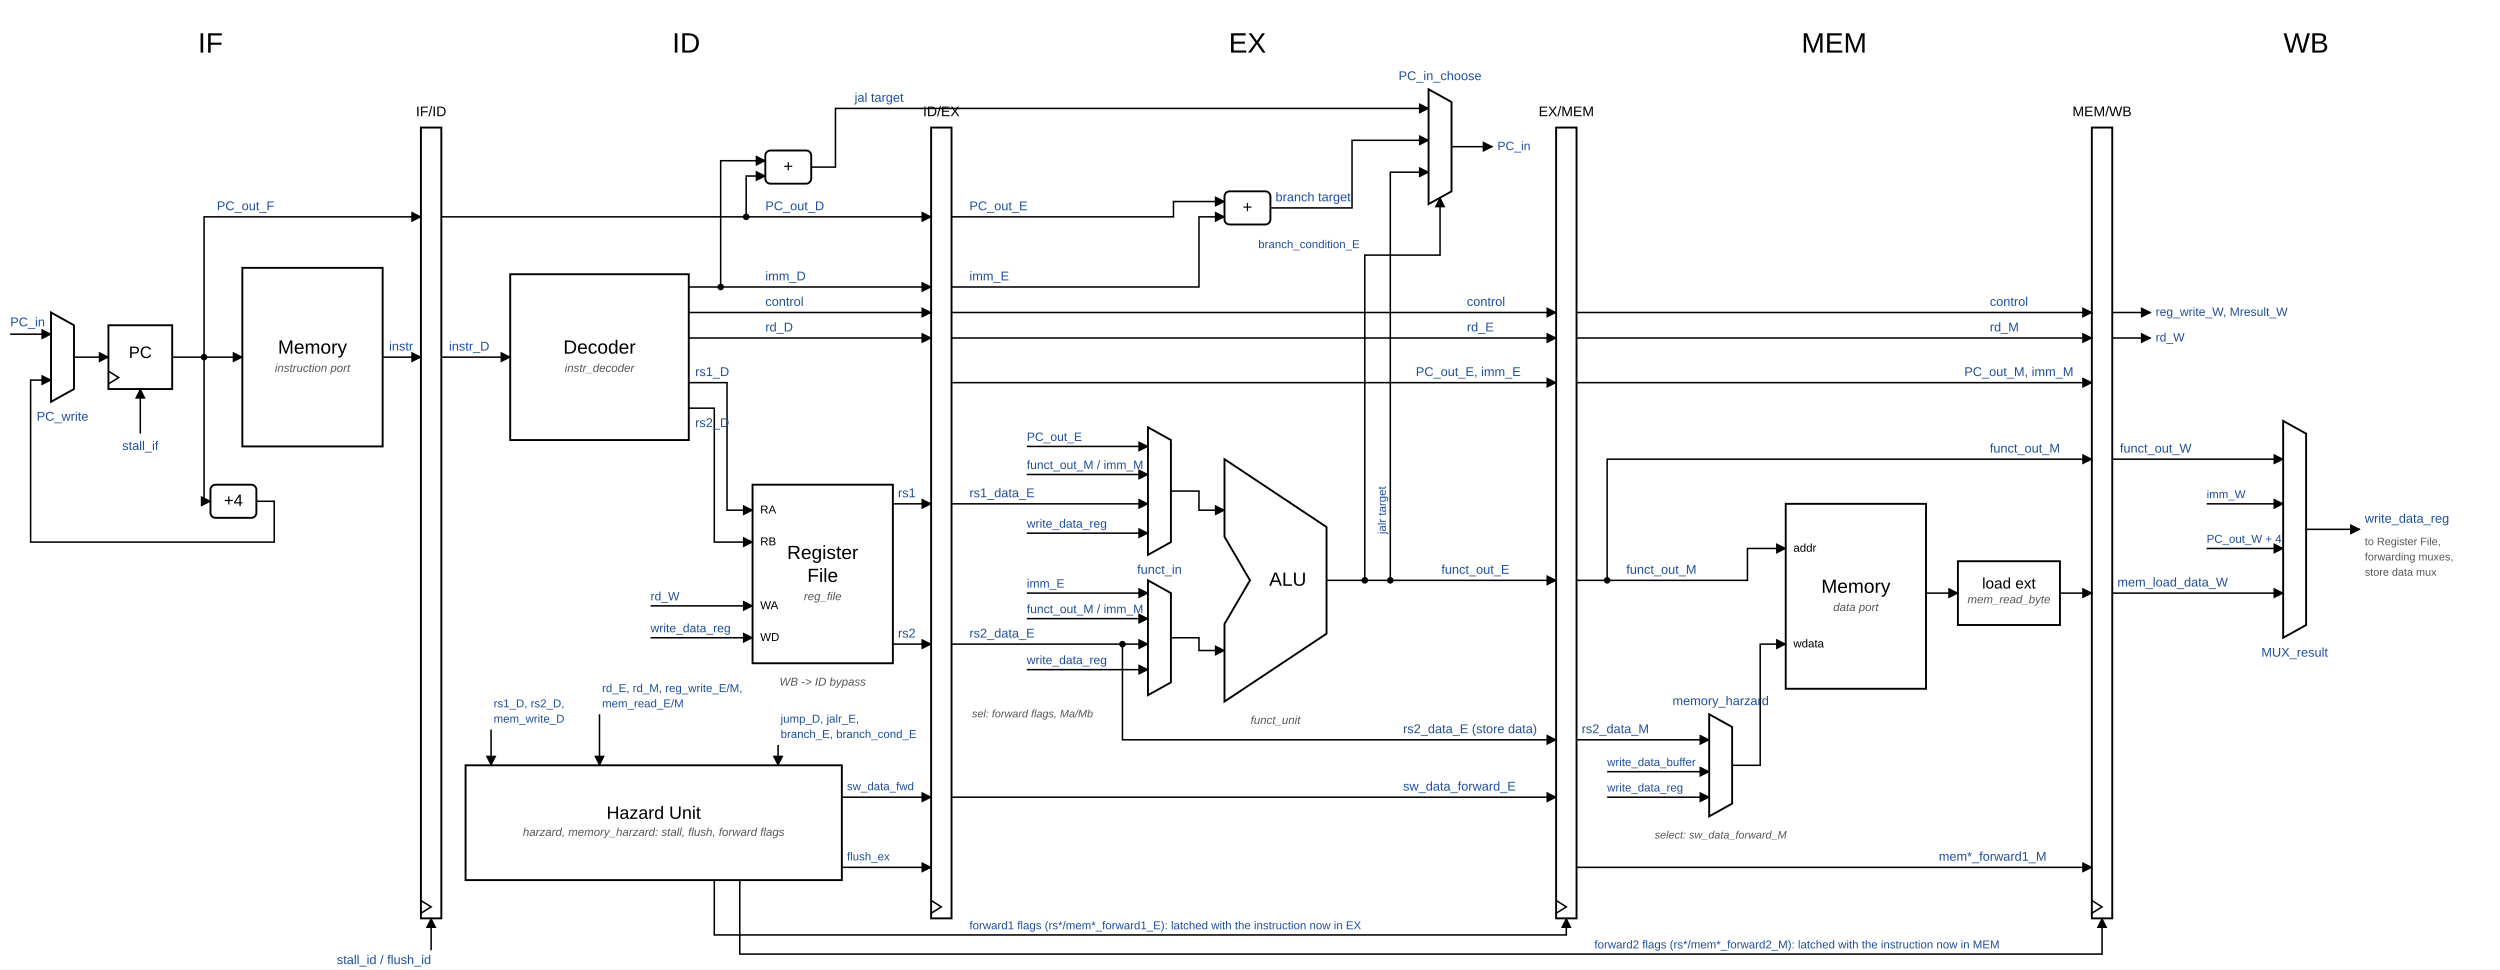
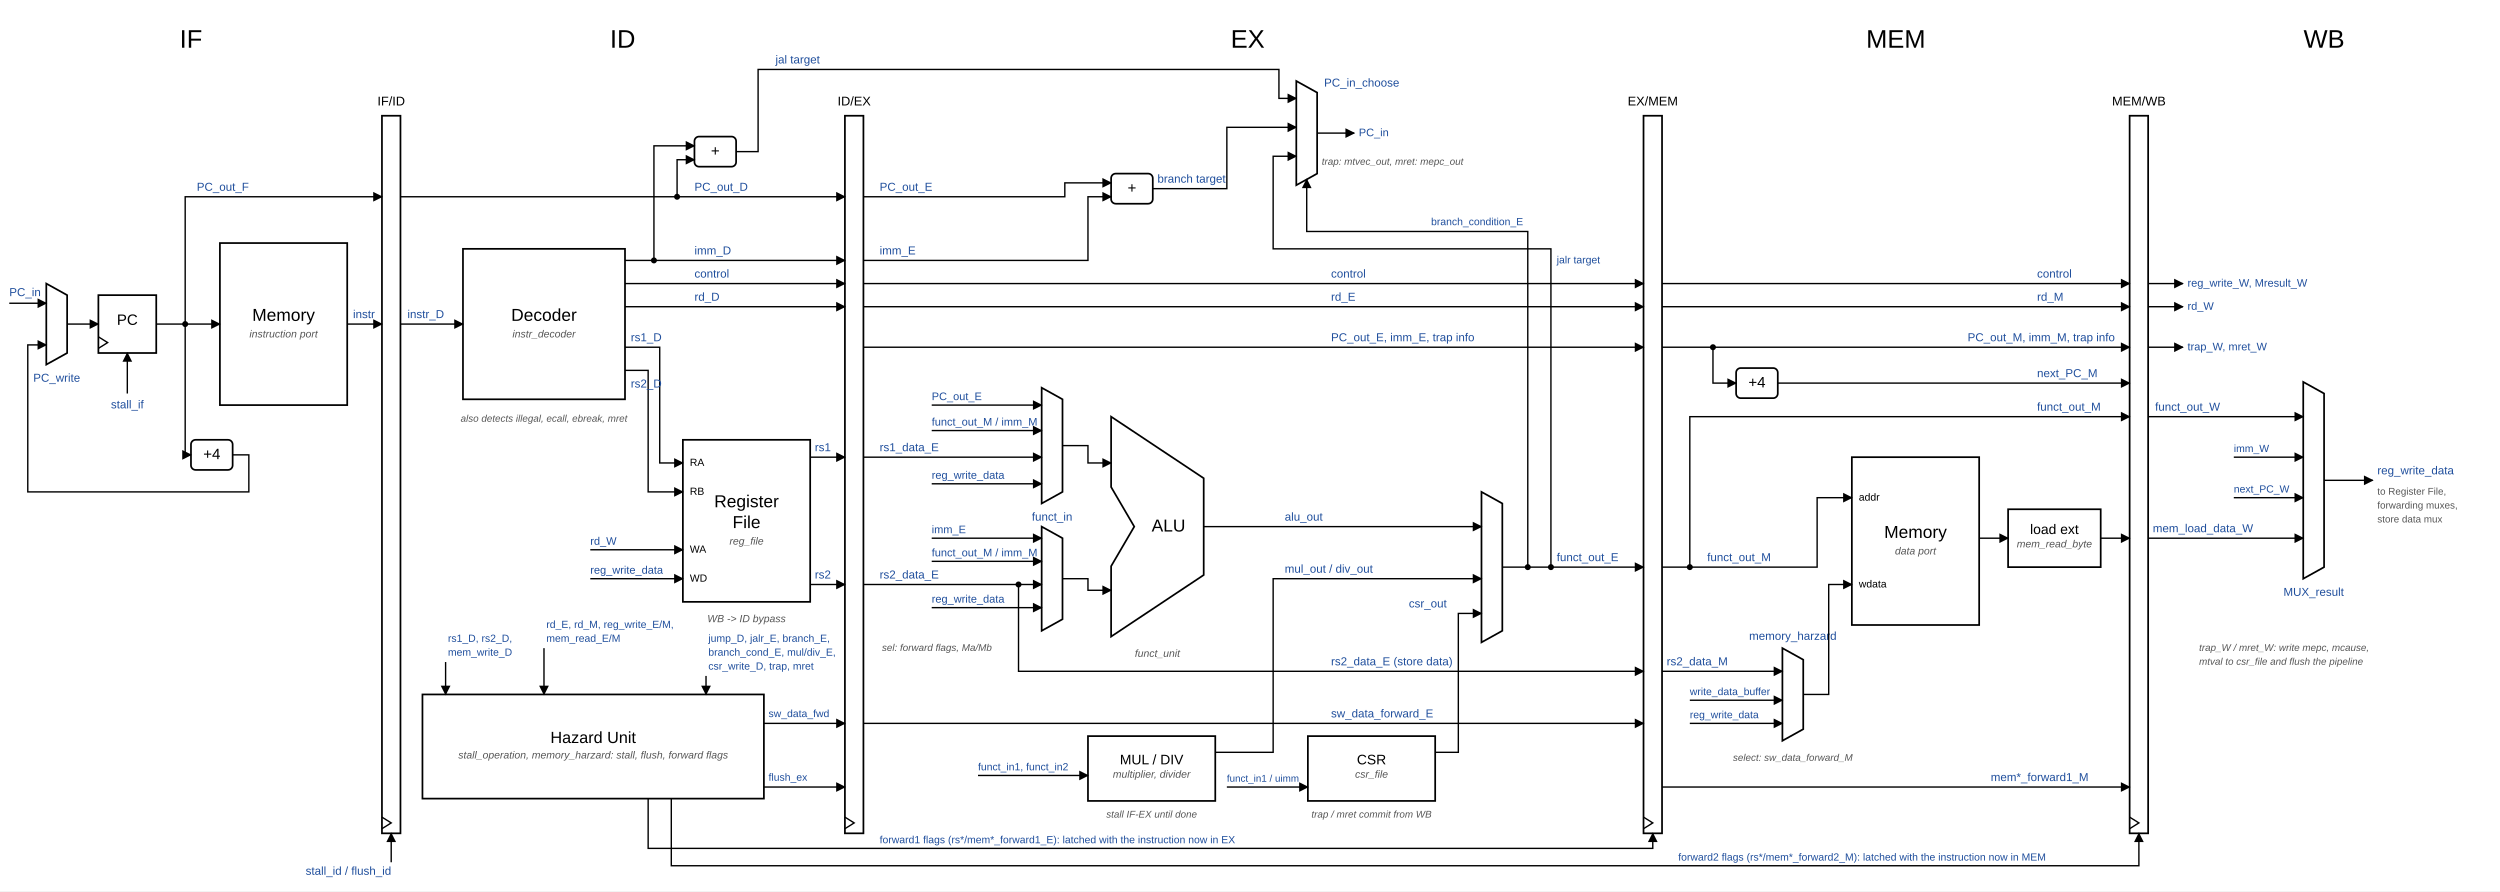
- <svg xmlns="http://www.w3.org/2000/svg" width="1960" height="760" viewBox="0 0 1960 760" font-family="Arial, Helvetica, sans-serif">
+ <svg xmlns="http://www.w3.org/2000/svg" width="2160" height="770" viewBox="0 0 2160 770" font-family="Arial, Helvetica, sans-serif">
  <defs>
    <marker id="arr" viewBox="0 0 10 10" refX="9" refY="5" markerWidth="7" markerHeight="7" orient="auto-start-reverse">
      <path d="M0,0 L10,5 L0,10 z" fill="#000" />
    </marker>
  </defs>
-   <rect width="1960" height="760" fill="#fff" />
+   <rect width="2160" height="770" fill="#fff" />
  <text x="165" y="35" font-size="22" text-anchor="middle" fill="#000" font-weight="normal" dominant-baseline="middle">IF</text>
  <text x="538" y="35" font-size="22" text-anchor="middle" fill="#000" font-weight="normal" dominant-baseline="middle">ID</text>
-   <text x="978" y="35" font-size="22" text-anchor="middle" fill="#000" font-weight="normal" dominant-baseline="middle">EX</text>
-   <text x="1438" y="35" font-size="22" text-anchor="middle" fill="#000" font-weight="normal" dominant-baseline="middle">MEM</text>
-   <text x="1808" y="35" font-size="22" text-anchor="middle" fill="#000" font-weight="normal" dominant-baseline="middle">WB</text>
+   <text x="1078" y="35" font-size="22" text-anchor="middle" fill="#000" font-weight="normal" dominant-baseline="middle">EX</text>
+   <text x="1638" y="35" font-size="22" text-anchor="middle" fill="#000" font-weight="normal" dominant-baseline="middle">MEM</text>
+   <text x="2008" y="35" font-size="22" text-anchor="middle" fill="#000" font-weight="normal" dominant-baseline="middle">WB</text>
  <rect x="330" y="100" width="16" height="620" fill="#fff" stroke="#000" stroke-width="1.5" />
  <polyline points="330,706 338,711 330,716" fill="none" stroke="#000" stroke-width="1.2" />
  <text x="338.0" y="88" font-size="11" text-anchor="middle" fill="#000" font-weight="normal" dominant-baseline="middle">IF/ID</text>
  <rect x="730" y="100" width="16" height="620" fill="#fff" stroke="#000" stroke-width="1.5" />
  <polyline points="730,706 738,711 730,716" fill="none" stroke="#000" stroke-width="1.2" />
  <text x="738.0" y="88" font-size="11" text-anchor="middle" fill="#000" font-weight="normal" dominant-baseline="middle">ID/EX</text>
-   <rect x="1220" y="100" width="16" height="620" fill="#fff" stroke="#000" stroke-width="1.5" />
-   <polyline points="1220,706 1228,711 1220,716" fill="none" stroke="#000" stroke-width="1.2" />
-   <text x="1228.0" y="88" font-size="11" text-anchor="middle" fill="#000" font-weight="normal" dominant-baseline="middle">EX/MEM</text>
-   <rect x="1640" y="100" width="16" height="620" fill="#fff" stroke="#000" stroke-width="1.5" />
-   <polyline points="1640,706 1648,711 1640,716" fill="none" stroke="#000" stroke-width="1.2" />
-   <text x="1648.0" y="88" font-size="11" text-anchor="middle" fill="#000" font-weight="normal" dominant-baseline="middle">MEM/WB</text>
+   <rect x="1420" y="100" width="16" height="620" fill="#fff" stroke="#000" stroke-width="1.5" />
+   <polyline points="1420,706 1428,711 1420,716" fill="none" stroke="#000" stroke-width="1.2" />
+   <text x="1428.0" y="88" font-size="11" text-anchor="middle" fill="#000" font-weight="normal" dominant-baseline="middle">EX/MEM</text>
+   <rect x="1840" y="100" width="16" height="620" fill="#fff" stroke="#000" stroke-width="1.5" />
+   <polyline points="1840,706 1848,711 1840,716" fill="none" stroke="#000" stroke-width="1.2" />
+   <text x="1848.0" y="88" font-size="11" text-anchor="middle" fill="#000" font-weight="normal" dominant-baseline="middle">MEM/WB</text>
  <polygon points="40,245 58,255 58,305 40,315" fill="#fff" stroke="#000" stroke-width="1.5" />
  <text x="49.0" y="327" font-size="10" text-anchor="middle" fill="#1f4e9c" font-weight="normal" dominant-baseline="middle">PC_write</text>
  <polyline points="8,262 40,262" fill="none" stroke="#000" stroke-width="1.2" marker-end="url(#arr)" />
  <text x="8" y="253" font-size="10" text-anchor="start" fill="#1f4e9c" font-weight="normal" dominant-baseline="middle">PC_in</text>
  <rect x="85" y="255" width="50" height="50" fill="#fff" stroke="#000" stroke-width="1.5" />
  <polyline points="85,291 93,296 85,301" fill="none" stroke="#000" stroke-width="1.2" />
  <text x="110.0" y="277.0" font-size="13" text-anchor="middle" fill="#000" font-weight="normal" dominant-baseline="middle">PC</text>
  <polyline points="58,280 85,280" fill="none" stroke="#000" stroke-width="1.2" marker-end="url(#arr)" />
  <polyline points="110,340 110,305" fill="none" stroke="#000" stroke-width="1.2" marker-end="url(#arr)" />
  <text x="110" y="350" font-size="10" text-anchor="middle" fill="#1f4e9c" font-weight="normal" dominant-baseline="middle">stall_if</text>
  <rect x="190" y="210" width="110" height="140" fill="#fff" stroke="#000" stroke-width="1.5" />
  <text x="245.0" y="273.0" font-size="15" text-anchor="middle" fill="#000" font-weight="normal" dominant-baseline="middle">Memory</text>
  <text x="245.0" y="289.0" font-size="9" text-anchor="middle" fill="#555" font-weight="normal" dominant-baseline="middle" font-style="italic">instruction port</text>
  <polyline points="135,280 190,280" fill="none" stroke="#000" stroke-width="1.2" marker-end="url(#arr)" />
  <circle cx="160" cy="280" r="2.6" fill="#000" />
  <polyline points="160,280 160,170 330,170" fill="none" stroke="#000" stroke-width="1.2" marker-end="url(#arr)" />
  <text x="170" y="162" font-size="10" text-anchor="start" fill="#1f4e9c" font-weight="normal" dominant-baseline="middle">PC_out_F</text>
  <rect x="165" y="380" width="36" height="26" rx="4" fill="#fff" stroke="#000" stroke-width="1.5" />
  <text x="183.0" y="393.0" font-size="13" text-anchor="middle" fill="#000" font-weight="normal" dominant-baseline="middle">+4</text>
  <polyline points="160,280 160,393 165,393" fill="none" stroke="#000" stroke-width="1.2" marker-end="url(#arr)" />
  <polyline points="201,393 215,393 215,425 24,425 24,298 40,298" fill="none" stroke="#000" stroke-width="1.2" marker-end="url(#arr)" />
  <polyline points="300,280 330,280" fill="none" stroke="#000" stroke-width="1.2" marker-end="url(#arr)" />
  <text x="305" y="272" font-size="10" text-anchor="start" fill="#1f4e9c" font-weight="normal" dominant-baseline="middle">instr</text>
  <rect x="400" y="215" width="140" height="130" fill="#fff" stroke="#000" stroke-width="1.5" />
  <text x="470.0" y="273.0" font-size="15" text-anchor="middle" fill="#000" font-weight="normal" dominant-baseline="middle">Decoder</text>
  <text x="470.0" y="289.0" font-size="9" text-anchor="middle" fill="#555" font-weight="normal" dominant-baseline="middle" font-style="italic">instr_decoder</text>
+   <text x="470" y="362" font-size="8.5" text-anchor="middle" fill="#555" font-weight="normal" dominant-baseline="middle" font-style="italic">also detects illegal, ecall, ebreak, mret</text>
  <polyline points="346,280 400,280" fill="none" stroke="#000" stroke-width="1.2" marker-end="url(#arr)" />
  <text x="352" y="272" font-size="10" text-anchor="start" fill="#1f4e9c" font-weight="normal" dominant-baseline="middle">instr_D</text>
  <circle cx="565" cy="225" r="2.6" fill="#000" />
  <polyline points="540,225 730,225" fill="none" stroke="#000" stroke-width="1.2" marker-end="url(#arr)" />
  <text x="600" y="217" font-size="10" text-anchor="start" fill="#1f4e9c" font-weight="normal" dominant-baseline="middle">imm_D</text>
  <polyline points="540,245 730,245" fill="none" stroke="#000" stroke-width="1.2" marker-end="url(#arr)" />
  <text x="600" y="237" font-size="10" text-anchor="start" fill="#1f4e9c" font-weight="normal" dominant-baseline="middle">control</text>
  <polyline points="540,265 730,265" fill="none" stroke="#000" stroke-width="1.2" marker-end="url(#arr)" />
  <text x="600" y="257" font-size="10" text-anchor="start" fill="#1f4e9c" font-weight="normal" dominant-baseline="middle">rd_D</text>
  <rect x="600" y="118" width="36" height="26" rx="4" fill="#fff" stroke="#000" stroke-width="1.5" />
  <text x="618.0" y="131.0" font-size="13" text-anchor="middle" fill="#000" font-weight="normal" dominant-baseline="middle">+</text>
  <polyline points="565,225 565,126 600,126" fill="none" stroke="#000" stroke-width="1.2" marker-end="url(#arr)" />
  <circle cx="585" cy="170" r="2.6" fill="#000" />
  <polyline points="346,170 585,170 585,138 600,138" fill="none" stroke="#000" stroke-width="1.2" marker-end="url(#arr)" />
  <polyline points="585,170 730,170" fill="none" stroke="#000" stroke-width="1.2" marker-end="url(#arr)" />
  <text x="600" y="162" font-size="10" text-anchor="start" fill="#1f4e9c" font-weight="normal" dominant-baseline="middle">PC_out_D</text>
-   <polyline points="636,131 655,131 655,85 1120,85" fill="none" stroke="#000" stroke-width="1.2" marker-end="url(#arr)" />
-   <text x="670" y="77" font-size="10" text-anchor="start" fill="#1f4e9c" font-weight="normal" dominant-baseline="middle">jal target</text>
+   <polyline points="636,131 655,131 655,60 1105,60 1105,85 1120,85" fill="none" stroke="#000" stroke-width="1.2" marker-end="url(#arr)" />
+   <text x="670" y="52" font-size="10" text-anchor="start" fill="#1f4e9c" font-weight="normal" dominant-baseline="middle">jal target</text>
  <rect x="590" y="380" width="110" height="140" fill="#fff" stroke="#000" stroke-width="1.5" />
  <text x="645.0" y="434.0" font-size="15" text-anchor="middle" fill="#000" font-weight="normal" dominant-baseline="middle">Register</text>
  <text x="645.0" y="452.0" font-size="15" text-anchor="middle" fill="#000" font-weight="normal" dominant-baseline="middle">File</text>
  <text x="645.0" y="468.0" font-size="9" text-anchor="middle" fill="#555" font-weight="normal" dominant-baseline="middle" font-style="italic">reg_file</text>
  <text x="596" y="400" font-size="9" text-anchor="start" fill="#000" font-weight="normal" dominant-baseline="middle">RA</text>
  <text x="596" y="425" font-size="9" text-anchor="start" fill="#000" font-weight="normal" dominant-baseline="middle">RB</text>
  <text x="596" y="475" font-size="9" text-anchor="start" fill="#000" font-weight="normal" dominant-baseline="middle">WA</text>
  <text x="596" y="500" font-size="9" text-anchor="start" fill="#000" font-weight="normal" dominant-baseline="middle">WD</text>
  <polyline points="540,300 570,300 570,400 590,400" fill="none" stroke="#000" stroke-width="1.2" marker-end="url(#arr)" />
  <text x="545" y="292" font-size="10" text-anchor="start" fill="#1f4e9c" font-weight="normal" dominant-baseline="middle">rs1_D</text>
  <polyline points="540,320 560,320 560,425 590,425" fill="none" stroke="#000" stroke-width="1.2" marker-end="url(#arr)" />
  <text x="545" y="332" font-size="10" text-anchor="start" fill="#1f4e9c" font-weight="normal" dominant-baseline="middle">rs2_D</text>
  <polyline points="510,475 590,475" fill="none" stroke="#000" stroke-width="1.2" marker-end="url(#arr)" />
  <text x="510" y="468" font-size="9.5" text-anchor="start" fill="#1f4e9c" font-weight="normal" dominant-baseline="middle">rd_W</text>
  <polyline points="510,500 590,500" fill="none" stroke="#000" stroke-width="1.2" marker-end="url(#arr)" />
-   <text x="510" y="493" font-size="9.5" text-anchor="start" fill="#1f4e9c" font-weight="normal" dominant-baseline="middle">write_data_reg</text>
+   <text x="510" y="493" font-size="9.5" text-anchor="start" fill="#1f4e9c" font-weight="normal" dominant-baseline="middle">reg_write_data</text>
  <text x="645" y="535" font-size="9" text-anchor="middle" fill="#555" font-weight="normal" dominant-baseline="middle" font-style="italic">WB -&gt; ID bypass</text>
  <polyline points="700,395 730,395" fill="none" stroke="#000" stroke-width="1.2" marker-end="url(#arr)" />
  <polyline points="700,505 730,505" fill="none" stroke="#000" stroke-width="1.2" marker-end="url(#arr)" />
  <text x="704" y="387" font-size="10" text-anchor="start" fill="#1f4e9c" font-weight="normal" dominant-baseline="middle">rs1</text>
  <text x="704" y="497" font-size="10" text-anchor="start" fill="#1f4e9c" font-weight="normal" dominant-baseline="middle">rs2</text>
  <rect x="365" y="600" width="295" height="90" fill="#fff" stroke="#000" stroke-width="1.5" />
  <text x="512.5" y="638.0" font-size="14" text-anchor="middle" fill="#000" font-weight="normal" dominant-baseline="middle">Hazard Unit</text>
-   <text x="512.5" y="652.8" font-size="9" text-anchor="middle" fill="#555" font-weight="normal" dominant-baseline="middle" font-style="italic">harzard, memory_harzard: stall, flush, forward flags</text>
+   <text x="512.5" y="652.8" font-size="9" text-anchor="middle" fill="#555" font-weight="normal" dominant-baseline="middle" font-style="italic">stall_operation, memory_harzard: stall, flush, forward flags</text>
  <polyline points="385,572 385,600" fill="none" stroke="#000" stroke-width="1.2" marker-end="url(#arr)" />
  <text x="387" y="552" font-size="9" text-anchor="start" fill="#1f4e9c" font-weight="normal" dominant-baseline="middle">rs1_D, rs2_D,</text>
  <text x="387" y="564" font-size="9" text-anchor="start" fill="#1f4e9c" font-weight="normal" dominant-baseline="middle">mem_write_D</text>
  <polyline points="470,560 470,600" fill="none" stroke="#000" stroke-width="1.2" marker-end="url(#arr)" />
  <text x="472" y="540" font-size="9" text-anchor="start" fill="#1f4e9c" font-weight="normal" dominant-baseline="middle">rd_E, rd_M, reg_write_E/M,</text>
  <text x="472" y="552" font-size="9" text-anchor="start" fill="#1f4e9c" font-weight="normal" dominant-baseline="middle">mem_read_E/M</text>
  <polyline points="610,584 610,600" fill="none" stroke="#000" stroke-width="1.2" marker-end="url(#arr)" />
-   <text x="612" y="564" font-size="9" text-anchor="start" fill="#1f4e9c" font-weight="normal" dominant-baseline="middle">jump_D, jalr_E,</text>
-   <text x="612" y="576" font-size="9" text-anchor="start" fill="#1f4e9c" font-weight="normal" dominant-baseline="middle">branch_E, branch_cond_E</text>
+   <text x="612" y="552" font-size="9" text-anchor="start" fill="#1f4e9c" font-weight="normal" dominant-baseline="middle">jump_D, jalr_E, branch_E,</text>
+   <text x="612" y="564" font-size="9" text-anchor="start" fill="#1f4e9c" font-weight="normal" dominant-baseline="middle">branch_cond_E, mul/div_E,</text>
+   <text x="612" y="576" font-size="9" text-anchor="start" fill="#1f4e9c" font-weight="normal" dominant-baseline="middle">csr_write_D, trap, mret</text>
  <polyline points="660,625 730,625" fill="none" stroke="#000" stroke-width="1.2" marker-end="url(#arr)" />
  <text x="664" y="617" font-size="9" text-anchor="start" fill="#1f4e9c" font-weight="normal" dominant-baseline="middle">sw_data_fwd</text>
-   <polyline points="560,690 560,733 1228,733 1228,720" fill="none" stroke="#000" stroke-width="1.2" marker-end="url(#arr)" />
+   <polyline points="560,690 560,733 1428,733 1428,720" fill="none" stroke="#000" stroke-width="1.2" marker-end="url(#arr)" />
  <text x="760" y="726" font-size="9" text-anchor="start" fill="#1f4e9c" font-weight="normal" dominant-baseline="middle">forward1 flags (rs*/mem*_forward1_E): latched with the instruction now in EX</text>
-   <polyline points="580,690 580,748 1648,748 1648,720" fill="none" stroke="#000" stroke-width="1.2" marker-end="url(#arr)" />
-   <text x="1250" y="741" font-size="9" text-anchor="start" fill="#1f4e9c" font-weight="normal" dominant-baseline="middle">forward2 flags (rs*/mem*_forward2_M): latched with the instruction now in MEM</text>
+   <polyline points="580,690 580,748 1848,748 1848,720" fill="none" stroke="#000" stroke-width="1.2" marker-end="url(#arr)" />
+   <text x="1450" y="741" font-size="9" text-anchor="start" fill="#1f4e9c" font-weight="normal" dominant-baseline="middle">forward2 flags (rs*/mem*_forward2_M): latched with the instruction now in MEM</text>
  <polyline points="660,680 730,680" fill="none" stroke="#000" stroke-width="1.2" marker-end="url(#arr)" />
  <text x="664" y="672" font-size="9" text-anchor="start" fill="#1f4e9c" font-weight="normal" dominant-baseline="middle">flush_ex</text>
  <polyline points="338,745 338,720" fill="none" stroke="#000" stroke-width="1.2" marker-end="url(#arr)" />
  <text x="338" y="753" font-size="10" text-anchor="end" fill="#1f4e9c" font-weight="normal" dominant-baseline="middle">stall_id / flush_id</text>
  <rect x="960" y="150" width="36" height="26" rx="4" fill="#fff" stroke="#000" stroke-width="1.5" />
  <text x="978.0" y="163.0" font-size="13" text-anchor="middle" fill="#000" font-weight="normal" dominant-baseline="middle">+</text>
  <polyline points="746,170 920,170 920,158 960,158" fill="none" stroke="#000" stroke-width="1.2" marker-end="url(#arr)" />
  <text x="760" y="162" font-size="10" text-anchor="start" fill="#1f4e9c" font-weight="normal" dominant-baseline="middle">PC_out_E</text>
  <polyline points="746,225 940,225 940,170 960,170" fill="none" stroke="#000" stroke-width="1.2" marker-end="url(#arr)" />
  <text x="760" y="217" font-size="10" text-anchor="start" fill="#1f4e9c" font-weight="normal" dominant-baseline="middle">imm_E</text>
  <polyline points="996,163 1060,163 1060,110 1120,110" fill="none" stroke="#000" stroke-width="1.2" marker-end="url(#arr)" />
  <text x="1000" y="155" font-size="10" text-anchor="start" fill="#1f4e9c" font-weight="normal" dominant-baseline="middle">branch target</text>
  <polygon points="1120,70 1138,80 1138,150 1120,160" fill="#fff" stroke="#000" stroke-width="1.5" />
-   <text x="1129.0" y="60" font-size="10" text-anchor="middle" fill="#1f4e9c" font-weight="normal" dominant-baseline="middle">PC_in_choose</text>
+   <text x="1144" y="72" font-size="10" text-anchor="start" fill="#1f4e9c" font-weight="normal" dominant-baseline="middle">PC_in_choose</text>
  <polyline points="1138,115 1170,115" fill="none" stroke="#000" stroke-width="1.2" marker-end="url(#arr)" />
  <text x="1174" y="115" font-size="9.5" text-anchor="start" fill="#1f4e9c" font-weight="normal" dominant-baseline="middle">PC_in</text>
-   <polyline points="746,245 1220,245" fill="none" stroke="#000" stroke-width="1.2" marker-end="url(#arr)" />
+   <text x="1142" y="140" font-size="8.5" text-anchor="start" fill="#555" font-weight="normal" dominant-baseline="middle" font-style="italic">trap: mtvec_out, mret: mepc_out</text>
+   <polyline points="746,245 1420,245" fill="none" stroke="#000" stroke-width="1.2" marker-end="url(#arr)" />
  <text x="1150" y="237" font-size="10" text-anchor="start" fill="#1f4e9c" font-weight="normal" dominant-baseline="middle">control</text>
-   <polyline points="746,265 1220,265" fill="none" stroke="#000" stroke-width="1.2" marker-end="url(#arr)" />
+   <polyline points="746,265 1420,265" fill="none" stroke="#000" stroke-width="1.2" marker-end="url(#arr)" />
  <text x="1150" y="257" font-size="10" text-anchor="start" fill="#1f4e9c" font-weight="normal" dominant-baseline="middle">rd_E</text>
-   <polyline points="746,300 1220,300" fill="none" stroke="#000" stroke-width="1.2" marker-end="url(#arr)" />
-   <text x="1110" y="292" font-size="10" text-anchor="start" fill="#1f4e9c" font-weight="normal" dominant-baseline="middle">PC_out_E, imm_E</text>
+   <polyline points="746,300 1420,300" fill="none" stroke="#000" stroke-width="1.2" marker-end="url(#arr)" />
+   <text x="1150" y="292" font-size="10" text-anchor="start" fill="#1f4e9c" font-weight="normal" dominant-baseline="middle">PC_out_E, imm_E, trap info</text>
  <polygon points="900,335 918,345 918,425 900,435" fill="#fff" stroke="#000" stroke-width="1.5" />
  <text x="909.0" y="447" font-size="10" text-anchor="middle" fill="#1f4e9c" font-weight="normal" dominant-baseline="middle">funct_in</text>
  <text x="762" y="560" font-size="8.5" text-anchor="start" fill="#555" font-weight="normal" dominant-baseline="middle" font-style="italic">sel: forward flags, Ma/Mb</text>
  <polyline points="805,350 900,350" fill="none" stroke="#000" stroke-width="1.2" marker-end="url(#arr)" />
  <text x="805" y="343" font-size="9.5" text-anchor="start" fill="#1f4e9c" font-weight="normal" dominant-baseline="middle">PC_out_E</text>
  <polyline points="805,372 900,372" fill="none" stroke="#000" stroke-width="1.2" marker-end="url(#arr)" />
  <text x="805" y="365" font-size="9.5" text-anchor="start" fill="#1f4e9c" font-weight="normal" dominant-baseline="middle">funct_out_M / imm_M</text>
  <polyline points="746,395 900,395" fill="none" stroke="#000" stroke-width="1.2" marker-end="url(#arr)" />
  <text x="760" y="387" font-size="10" text-anchor="start" fill="#1f4e9c" font-weight="normal" dominant-baseline="middle">rs1_data_E</text>
  <polyline points="805,418 900,418" fill="none" stroke="#000" stroke-width="1.2" marker-end="url(#arr)" />
-   <text x="805" y="411" font-size="9.5" text-anchor="start" fill="#1f4e9c" font-weight="normal" dominant-baseline="middle">write_data_reg</text>
+   <text x="805" y="411" font-size="9.5" text-anchor="start" fill="#1f4e9c" font-weight="normal" dominant-baseline="middle">reg_write_data</text>
  <polygon points="900,455 918,465 918,535 900,545" fill="#fff" stroke="#000" stroke-width="1.5" />
  <polyline points="805,465 900,465" fill="none" stroke="#000" stroke-width="1.2" marker-end="url(#arr)" />
  <text x="805" y="458" font-size="9.5" text-anchor="start" fill="#1f4e9c" font-weight="normal" dominant-baseline="middle">imm_E</text>
  <polyline points="805,485 900,485" fill="none" stroke="#000" stroke-width="1.2" marker-end="url(#arr)" />
  <text x="805" y="478" font-size="9.5" text-anchor="start" fill="#1f4e9c" font-weight="normal" dominant-baseline="middle">funct_out_M / imm_M</text>
  <polyline points="746,505 900,505" fill="none" stroke="#000" stroke-width="1.2" marker-end="url(#arr)" />
  <text x="760" y="497" font-size="10" text-anchor="start" fill="#1f4e9c" font-weight="normal" dominant-baseline="middle">rs2_data_E</text>
  <polyline points="805,525 900,525" fill="none" stroke="#000" stroke-width="1.2" marker-end="url(#arr)" />
-   <text x="805" y="518" font-size="9.5" text-anchor="start" fill="#1f4e9c" font-weight="normal" dominant-baseline="middle">write_data_reg</text>
+   <text x="805" y="518" font-size="9.5" text-anchor="start" fill="#1f4e9c" font-weight="normal" dominant-baseline="middle">reg_write_data</text>
  <polygon points="960,360 1040,413.2 1040,496.8 960,550 960,489.2 980.0,455.0 960,420.8" fill="#fff" stroke="#000" stroke-width="1.5" />
  <text x="1009.6" y="455.0" font-size="15" text-anchor="middle" fill="#000" font-weight="normal" dominant-baseline="middle">ALU</text>
  <text x="1000" y="565" font-size="9" text-anchor="middle" fill="#555" font-weight="normal" dominant-baseline="middle" font-style="italic">funct_unit</text>
  <polyline points="918,385 940,385 940,400 960,400" fill="none" stroke="#000" stroke-width="1.2" marker-end="url(#arr)" />
  <polyline points="918,500 940,500 940,510 960,510" fill="none" stroke="#000" stroke-width="1.2" marker-end="url(#arr)" />
-   <polyline points="1040,455 1220,455" fill="none" stroke="#000" stroke-width="1.2" marker-end="url(#arr)" />
-   <text x="1130" y="447" font-size="10" text-anchor="start" fill="#1f4e9c" font-weight="normal" dominant-baseline="middle">funct_out_E</text>
-   <circle cx="1070" cy="455" r="2.6" fill="#000" />
-   <circle cx="1090" cy="455" r="2.6" fill="#000" />
-   <polyline points="1070,455 1070,200 1129,200 1129,155" fill="none" stroke="#000" stroke-width="1.2" marker-end="url(#arr)" />
-   <text x="1066" y="192" font-size="9" text-anchor="end" fill="#1f4e9c" font-weight="normal" dominant-baseline="middle">branch_condition_E</text>
-   <polyline points="1090,455 1090,135 1120,135" fill="none" stroke="#000" stroke-width="1.2" marker-end="url(#arr)" />
-   <text x="1084" y="400" font-size="9" text-anchor="middle" fill="#1f4e9c" font-weight="normal" dominant-baseline="middle" transform="rotate(-90 1084 400)">jalr target</text>
+   <polygon points="1280,425 1298,435 1298,545 1280,555" fill="#fff" stroke="#000" stroke-width="1.5" />
+   <polyline points="1040,455 1280,455" fill="none" stroke="#000" stroke-width="1.2" marker-end="url(#arr)" />
+   <text x="1110" y="447" font-size="10" text-anchor="start" fill="#1f4e9c" font-weight="normal" dominant-baseline="middle">alu_out</text>
+   <rect x="940" y="636" width="110" height="56" fill="#fff" stroke="#000" stroke-width="1.5" />
+   <text x="995.0" y="657.0" font-size="12" text-anchor="middle" fill="#000" font-weight="normal" dominant-baseline="middle">MUL / DIV</text>
+   <text x="995.0" y="669.4" font-size="9" text-anchor="middle" fill="#555" font-weight="normal" dominant-baseline="middle" font-style="italic">multiplier, divider</text>
+   <polyline points="845,670 940,670" fill="none" stroke="#000" stroke-width="1.2" marker-end="url(#arr)" />
+   <text x="845" y="663" font-size="9" text-anchor="start" fill="#1f4e9c" font-weight="normal" dominant-baseline="middle">funct_in1, funct_in2</text>
+   <polyline points="1050,650 1100,650 1100,500 1280,500" fill="none" stroke="#000" stroke-width="1.2" marker-end="url(#arr)" />
+   <text x="1110" y="492" font-size="10" text-anchor="start" fill="#1f4e9c" font-weight="normal" dominant-baseline="middle">mul_out / div_out</text>
+   <text x="995" y="704" font-size="8.5" text-anchor="middle" fill="#555" font-weight="normal" dominant-baseline="middle" font-style="italic">stall IF-EX until done</text>
+   <rect x="1130" y="636" width="110" height="56" fill="#fff" stroke="#000" stroke-width="1.5" />
+   <text x="1185.0" y="657.0" font-size="12" text-anchor="middle" fill="#000" font-weight="normal" dominant-baseline="middle">CSR</text>
+   <text x="1185.0" y="669.4" font-size="9" text-anchor="middle" fill="#555" font-weight="normal" dominant-baseline="middle" font-style="italic">csr_file</text>
+   <polyline points="1060,680 1130,680" fill="none" stroke="#000" stroke-width="1.2" marker-end="url(#arr)" />
+   <text x="1060" y="673" font-size="8.5" text-anchor="start" fill="#1f4e9c" font-weight="normal" dominant-baseline="middle">funct_in1 / uimm</text>
+   <polyline points="1240,650 1260,650 1260,530 1280,530" fill="none" stroke="#000" stroke-width="1.2" marker-end="url(#arr)" />
+   <text x="1250" y="522" font-size="10" text-anchor="end" fill="#1f4e9c" font-weight="normal" dominant-baseline="middle">csr_out</text>
+   <text x="1185" y="704" font-size="8.5" text-anchor="middle" fill="#555" font-weight="normal" dominant-baseline="middle" font-style="italic">trap / mret commit from WB</text>
+   <polyline points="1298,490 1420,490" fill="none" stroke="#000" stroke-width="1.2" marker-end="url(#arr)" />
+   <text x="1345" y="482" font-size="10" text-anchor="start" fill="#1f4e9c" font-weight="normal" dominant-baseline="middle">funct_out_E</text>
+   <circle cx="1320" cy="490" r="2.6" fill="#000" />
+   <circle cx="1340" cy="490" r="2.6" fill="#000" />
+   <polyline points="1320,490 1320,200 1129,200 1129,155" fill="none" stroke="#000" stroke-width="1.2" marker-end="url(#arr)" />
+   <text x="1316" y="192" font-size="9" text-anchor="end" fill="#1f4e9c" font-weight="normal" dominant-baseline="middle">branch_condition_E</text>
+   <polyline points="1340,490 1340,215 1100,215 1100,135 1120,135" fill="none" stroke="#000" stroke-width="1.2" marker-end="url(#arr)" />
+   <text x="1345" y="225" font-size="9" text-anchor="start" fill="#1f4e9c" font-weight="normal" dominant-baseline="middle">jalr target</text>
  <circle cx="880" cy="505" r="2.6" fill="#000" />
-   <polyline points="880,505 880,580 1220,580" fill="none" stroke="#000" stroke-width="1.2" marker-end="url(#arr)" />
-   <text x="1100" y="572" font-size="10" text-anchor="start" fill="#1f4e9c" font-weight="normal" dominant-baseline="middle">rs2_data_E (store data)</text>
-   <polyline points="746,625 1220,625" fill="none" stroke="#000" stroke-width="1.2" marker-end="url(#arr)" />
-   <text x="1100" y="617" font-size="10" text-anchor="start" fill="#1f4e9c" font-weight="normal" dominant-baseline="middle">sw_data_forward_E</text>
-   <rect x="1400" y="395" width="110" height="145" fill="#fff" stroke="#000" stroke-width="1.5" />
-   <text x="1455.0" y="460.5" font-size="15" text-anchor="middle" fill="#000" font-weight="normal" dominant-baseline="middle">Memory</text>
-   <text x="1455.0" y="476.5" font-size="9" text-anchor="middle" fill="#555" font-weight="normal" dominant-baseline="middle" font-style="italic">data port</text>
-   <text x="1406" y="430" font-size="9" text-anchor="start" fill="#000" font-weight="normal" dominant-baseline="middle">addr</text>
-   <text x="1406" y="505" font-size="9" text-anchor="start" fill="#000" font-weight="normal" dominant-baseline="middle">wdata</text>
-   <polyline points="1236,455 1370,455 1370,430 1400,430" fill="none" stroke="#000" stroke-width="1.2" marker-end="url(#arr)" />
-   <text x="1275" y="447" font-size="10" text-anchor="start" fill="#1f4e9c" font-weight="normal" dominant-baseline="middle">funct_out_M</text>
-   <circle cx="1260" cy="455" r="2.6" fill="#000" />
-   <polyline points="1260,455 1260,360 1640,360" fill="none" stroke="#000" stroke-width="1.2" marker-end="url(#arr)" />
-   <text x="1560" y="352" font-size="10" text-anchor="start" fill="#1f4e9c" font-weight="normal" dominant-baseline="middle">funct_out_M</text>
-   <polygon points="1340,560 1358,570 1358,630 1340,640" fill="#fff" stroke="#000" stroke-width="1.5" />
-   <text x="1349.0" y="550" font-size="10" text-anchor="middle" fill="#1f4e9c" font-weight="normal" dominant-baseline="middle">memory_harzard</text>
-   <polyline points="1236,580 1340,580" fill="none" stroke="#000" stroke-width="1.2" marker-end="url(#arr)" />
-   <text x="1240" y="572" font-size="10" text-anchor="start" fill="#1f4e9c" font-weight="normal" dominant-baseline="middle">rs2_data_M</text>
-   <polyline points="1260,605 1340,605" fill="none" stroke="#000" stroke-width="1.2" marker-end="url(#arr)" />
-   <text x="1260" y="598" font-size="9" text-anchor="start" fill="#1f4e9c" font-weight="normal" dominant-baseline="middle">write_data_buffer</text>
-   <polyline points="1260,625 1340,625" fill="none" stroke="#000" stroke-width="1.2" marker-end="url(#arr)" />
-   <text x="1260" y="618" font-size="9" text-anchor="start" fill="#1f4e9c" font-weight="normal" dominant-baseline="middle">write_data_reg</text>
-   <polyline points="1358,600 1380,600 1380,505 1400,505" fill="none" stroke="#000" stroke-width="1.2" marker-end="url(#arr)" />
-   <rect x="1535" y="440" width="80" height="50" fill="#fff" stroke="#000" stroke-width="1.5" />
-   <text x="1575.0" y="458.0" font-size="12" text-anchor="middle" fill="#000" font-weight="normal" dominant-baseline="middle">load ext</text>
-   <text x="1575.0" y="470.4" font-size="9" text-anchor="middle" fill="#555" font-weight="normal" dominant-baseline="middle" font-style="italic">mem_read_byte</text>
-   <polyline points="1510,465 1535,465" fill="none" stroke="#000" stroke-width="1.2" marker-end="url(#arr)" />
-   <polyline points="1615,465 1640,465" fill="none" stroke="#000" stroke-width="1.2" marker-end="url(#arr)" />
-   <polyline points="1236,245 1640,245" fill="none" stroke="#000" stroke-width="1.2" marker-end="url(#arr)" />
-   <text x="1560" y="237" font-size="10" text-anchor="start" fill="#1f4e9c" font-weight="normal" dominant-baseline="middle">control</text>
-   <polyline points="1236,265 1640,265" fill="none" stroke="#000" stroke-width="1.2" marker-end="url(#arr)" />
-   <text x="1560" y="257" font-size="10" text-anchor="start" fill="#1f4e9c" font-weight="normal" dominant-baseline="middle">rd_M</text>
-   <polyline points="1236,300 1640,300" fill="none" stroke="#000" stroke-width="1.2" marker-end="url(#arr)" />
-   <text x="1540" y="292" font-size="10" text-anchor="start" fill="#1f4e9c" font-weight="normal" dominant-baseline="middle">PC_out_M, imm_M</text>
-   <polyline points="1236,680 1640,680" fill="none" stroke="#000" stroke-width="1.2" marker-end="url(#arr)" />
-   <text x="1520" y="672" font-size="10" text-anchor="start" fill="#1f4e9c" font-weight="normal" dominant-baseline="middle">mem*_forward1_M</text>
-   <text x="1349" y="655" font-size="8.5" text-anchor="middle" fill="#555" font-weight="normal" dominant-baseline="middle" font-style="italic">select: sw_data_forward_M</text>
-   <polygon points="1790,330 1808,340 1808,490 1790,500" fill="#fff" stroke="#000" stroke-width="1.5" />
-   <text x="1799.0" y="512" font-size="10" text-anchor="middle" fill="#1f4e9c" font-weight="normal" dominant-baseline="middle">MUX_result</text>
-   <polyline points="1656,360 1790,360" fill="none" stroke="#000" stroke-width="1.2" marker-end="url(#arr)" />
-   <text x="1662" y="352" font-size="10" text-anchor="start" fill="#1f4e9c" font-weight="normal" dominant-baseline="middle">funct_out_W</text>
-   <polyline points="1656,465 1790,465" fill="none" stroke="#000" stroke-width="1.2" marker-end="url(#arr)" />
-   <text x="1660" y="457" font-size="10" text-anchor="start" fill="#1f4e9c" font-weight="normal" dominant-baseline="middle">mem_load_data_W</text>
-   <polyline points="1730,395 1790,395" fill="none" stroke="#000" stroke-width="1.2" marker-end="url(#arr)" />
-   <text x="1730" y="388" font-size="9" text-anchor="start" fill="#1f4e9c" font-weight="normal" dominant-baseline="middle">imm_W</text>
-   <polyline points="1730,430 1790,430" fill="none" stroke="#000" stroke-width="1.2" marker-end="url(#arr)" />
-   <text x="1730" y="423" font-size="9" text-anchor="start" fill="#1f4e9c" font-weight="normal" dominant-baseline="middle">PC_out_W + 4</text>
-   <polyline points="1808,415 1850,415" fill="none" stroke="#000" stroke-width="1.2" marker-end="url(#arr)" />
-   <text x="1854" y="407" font-size="10" text-anchor="start" fill="#1f4e9c" font-weight="normal" dominant-baseline="middle">write_data_reg</text>
-   <text x="1854" y="425" font-size="8.5" text-anchor="start" fill="#555" font-weight="normal" dominant-baseline="middle">to Register File,</text>
-   <text x="1854" y="437" font-size="8.5" text-anchor="start" fill="#555" font-weight="normal" dominant-baseline="middle">forwarding muxes,</text>
-   <text x="1854" y="449" font-size="8.5" text-anchor="start" fill="#555" font-weight="normal" dominant-baseline="middle">store data mux</text>
-   <polyline points="1656,265 1686,265" fill="none" stroke="#000" stroke-width="1.2" marker-end="url(#arr)" />
-   <text x="1690" y="265" font-size="9.5" text-anchor="start" fill="#1f4e9c" font-weight="normal" dominant-baseline="middle">rd_W</text>
-   <polyline points="1656,245 1686,245" fill="none" stroke="#000" stroke-width="1.2" marker-end="url(#arr)" />
-   <text x="1690" y="245" font-size="9.5" text-anchor="start" fill="#1f4e9c" font-weight="normal" dominant-baseline="middle">reg_write_W, Mresult_W</text>
+   <polyline points="880,505 880,580 1420,580" fill="none" stroke="#000" stroke-width="1.2" marker-end="url(#arr)" />
+   <text x="1150" y="572" font-size="10" text-anchor="start" fill="#1f4e9c" font-weight="normal" dominant-baseline="middle">rs2_data_E (store data)</text>
+   <polyline points="746,625 1420,625" fill="none" stroke="#000" stroke-width="1.2" marker-end="url(#arr)" />
+   <text x="1150" y="617" font-size="10" text-anchor="start" fill="#1f4e9c" font-weight="normal" dominant-baseline="middle">sw_data_forward_E</text>
+   <rect x="1600" y="395" width="110" height="145" fill="#fff" stroke="#000" stroke-width="1.5" />
+   <text x="1655.0" y="460.5" font-size="15" text-anchor="middle" fill="#000" font-weight="normal" dominant-baseline="middle">Memory</text>
+   <text x="1655.0" y="476.5" font-size="9" text-anchor="middle" fill="#555" font-weight="normal" dominant-baseline="middle" font-style="italic">data port</text>
+   <text x="1606" y="430" font-size="9" text-anchor="start" fill="#000" font-weight="normal" dominant-baseline="middle">addr</text>
+   <text x="1606" y="505" font-size="9" text-anchor="start" fill="#000" font-weight="normal" dominant-baseline="middle">wdata</text>
+   <polyline points="1436,490 1570,490 1570,430 1600,430" fill="none" stroke="#000" stroke-width="1.2" marker-end="url(#arr)" />
+   <text x="1475" y="482" font-size="10" text-anchor="start" fill="#1f4e9c" font-weight="normal" dominant-baseline="middle">funct_out_M</text>
+   <circle cx="1460" cy="490" r="2.6" fill="#000" />
+   <polyline points="1460,490 1460,360 1840,360" fill="none" stroke="#000" stroke-width="1.2" marker-end="url(#arr)" />
+   <text x="1760" y="352" font-size="10" text-anchor="start" fill="#1f4e9c" font-weight="normal" dominant-baseline="middle">funct_out_M</text>
+   <polygon points="1540,560 1558,570 1558,630 1540,640" fill="#fff" stroke="#000" stroke-width="1.5" />
+   <text x="1549.0" y="550" font-size="10" text-anchor="middle" fill="#1f4e9c" font-weight="normal" dominant-baseline="middle">memory_harzard</text>
+   <polyline points="1436,580 1540,580" fill="none" stroke="#000" stroke-width="1.2" marker-end="url(#arr)" />
+   <text x="1440" y="572" font-size="10" text-anchor="start" fill="#1f4e9c" font-weight="normal" dominant-baseline="middle">rs2_data_M</text>
+   <polyline points="1460,605 1540,605" fill="none" stroke="#000" stroke-width="1.2" marker-end="url(#arr)" />
+   <text x="1460" y="598" font-size="9" text-anchor="start" fill="#1f4e9c" font-weight="normal" dominant-baseline="middle">write_data_buffer</text>
+   <polyline points="1460,625 1540,625" fill="none" stroke="#000" stroke-width="1.2" marker-end="url(#arr)" />
+   <text x="1460" y="618" font-size="9" text-anchor="start" fill="#1f4e9c" font-weight="normal" dominant-baseline="middle">reg_write_data</text>
+   <polyline points="1558,600 1580,600 1580,505 1600,505" fill="none" stroke="#000" stroke-width="1.2" marker-end="url(#arr)" />
+   <rect x="1735" y="440" width="80" height="50" fill="#fff" stroke="#000" stroke-width="1.5" />
+   <text x="1775.0" y="458.0" font-size="12" text-anchor="middle" fill="#000" font-weight="normal" dominant-baseline="middle">load ext</text>
+   <text x="1775.0" y="470.4" font-size="9" text-anchor="middle" fill="#555" font-weight="normal" dominant-baseline="middle" font-style="italic">mem_read_byte</text>
+   <polyline points="1710,465 1735,465" fill="none" stroke="#000" stroke-width="1.2" marker-end="url(#arr)" />
+   <polyline points="1815,465 1840,465" fill="none" stroke="#000" stroke-width="1.2" marker-end="url(#arr)" />
+   <polyline points="1436,245 1840,245" fill="none" stroke="#000" stroke-width="1.2" marker-end="url(#arr)" />
+   <text x="1760" y="237" font-size="10" text-anchor="start" fill="#1f4e9c" font-weight="normal" dominant-baseline="middle">control</text>
+   <polyline points="1436,265 1840,265" fill="none" stroke="#000" stroke-width="1.2" marker-end="url(#arr)" />
+   <text x="1760" y="257" font-size="10" text-anchor="start" fill="#1f4e9c" font-weight="normal" dominant-baseline="middle">rd_M</text>
+   <polyline points="1436,300 1840,300" fill="none" stroke="#000" stroke-width="1.2" marker-end="url(#arr)" />
+   <text x="1700" y="292" font-size="10" text-anchor="start" fill="#1f4e9c" font-weight="normal" dominant-baseline="middle">PC_out_M, imm_M, trap info</text>
+   <circle cx="1480" cy="300" r="2.6" fill="#000" />
+   <rect x="1500" y="318" width="36" height="26" rx="4" fill="#fff" stroke="#000" stroke-width="1.5" />
+   <text x="1518.0" y="331.0" font-size="13" text-anchor="middle" fill="#000" font-weight="normal" dominant-baseline="middle">+4</text>
+   <polyline points="1480,300 1480,331 1500,331" fill="none" stroke="#000" stroke-width="1.2" marker-end="url(#arr)" />
+   <polyline points="1536,331 1840,331" fill="none" stroke="#000" stroke-width="1.2" marker-end="url(#arr)" />
+   <text x="1760" y="323" font-size="10" text-anchor="start" fill="#1f4e9c" font-weight="normal" dominant-baseline="middle">next_PC_M</text>
+   <polyline points="1436,680 1840,680" fill="none" stroke="#000" stroke-width="1.2" marker-end="url(#arr)" />
+   <text x="1720" y="672" font-size="10" text-anchor="start" fill="#1f4e9c" font-weight="normal" dominant-baseline="middle">mem*_forward1_M</text>
+   <text x="1549" y="655" font-size="8.5" text-anchor="middle" fill="#555" font-weight="normal" dominant-baseline="middle" font-style="italic">select: sw_data_forward_M</text>
+   <polygon points="1990,330 2008,340 2008,490 1990,500" fill="#fff" stroke="#000" stroke-width="1.5" />
+   <text x="1999.0" y="512" font-size="10" text-anchor="middle" fill="#1f4e9c" font-weight="normal" dominant-baseline="middle">MUX_result</text>
+   <polyline points="1856,360 1990,360" fill="none" stroke="#000" stroke-width="1.2" marker-end="url(#arr)" />
+   <text x="1862" y="352" font-size="10" text-anchor="start" fill="#1f4e9c" font-weight="normal" dominant-baseline="middle">funct_out_W</text>
+   <polyline points="1856,465 1990,465" fill="none" stroke="#000" stroke-width="1.2" marker-end="url(#arr)" />
+   <text x="1860" y="457" font-size="10" text-anchor="start" fill="#1f4e9c" font-weight="normal" dominant-baseline="middle">mem_load_data_W</text>
+   <polyline points="1930,395 1990,395" fill="none" stroke="#000" stroke-width="1.2" marker-end="url(#arr)" />
+   <text x="1930" y="388" font-size="9" text-anchor="start" fill="#1f4e9c" font-weight="normal" dominant-baseline="middle">imm_W</text>
+   <polyline points="1930,430 1990,430" fill="none" stroke="#000" stroke-width="1.2" marker-end="url(#arr)" />
+   <text x="1930" y="423" font-size="9" text-anchor="start" fill="#1f4e9c" font-weight="normal" dominant-baseline="middle">next_PC_W</text>
+   <polyline points="2008,415 2050,415" fill="none" stroke="#000" stroke-width="1.2" marker-end="url(#arr)" />
+   <text x="2054" y="407" font-size="10" text-anchor="start" fill="#1f4e9c" font-weight="normal" dominant-baseline="middle">reg_write_data</text>
+   <text x="2054" y="425" font-size="8.5" text-anchor="start" fill="#555" font-weight="normal" dominant-baseline="middle">to Register File,</text>
+   <text x="2054" y="437" font-size="8.5" text-anchor="start" fill="#555" font-weight="normal" dominant-baseline="middle">forwarding muxes,</text>
+   <text x="2054" y="449" font-size="8.5" text-anchor="start" fill="#555" font-weight="normal" dominant-baseline="middle">store data mux</text>
+   <polyline points="1856,265 1886,265" fill="none" stroke="#000" stroke-width="1.2" marker-end="url(#arr)" />
+   <text x="1890" y="265" font-size="9.5" text-anchor="start" fill="#1f4e9c" font-weight="normal" dominant-baseline="middle">rd_W</text>
+   <polyline points="1856,245 1886,245" fill="none" stroke="#000" stroke-width="1.2" marker-end="url(#arr)" />
+   <text x="1890" y="245" font-size="9.5" text-anchor="start" fill="#1f4e9c" font-weight="normal" dominant-baseline="middle">reg_write_W, Mresult_W</text>
+   <polyline points="1856,300 1886,300" fill="none" stroke="#000" stroke-width="1.2" marker-end="url(#arr)" />
+   <text x="1890" y="300" font-size="9.5" text-anchor="start" fill="#1f4e9c" font-weight="normal" dominant-baseline="middle">trap_W, mret_W</text>
+   <text x="1900" y="560" font-size="8.5" text-anchor="start" fill="#555" font-weight="normal" dominant-baseline="middle" font-style="italic">trap_W / mret_W: write mepc, mcause,</text>
+   <text x="1900" y="572" font-size="8.5" text-anchor="start" fill="#555" font-weight="normal" dominant-baseline="middle" font-style="italic">mtval to csr_file and flush the pipeline</text>
</svg>
